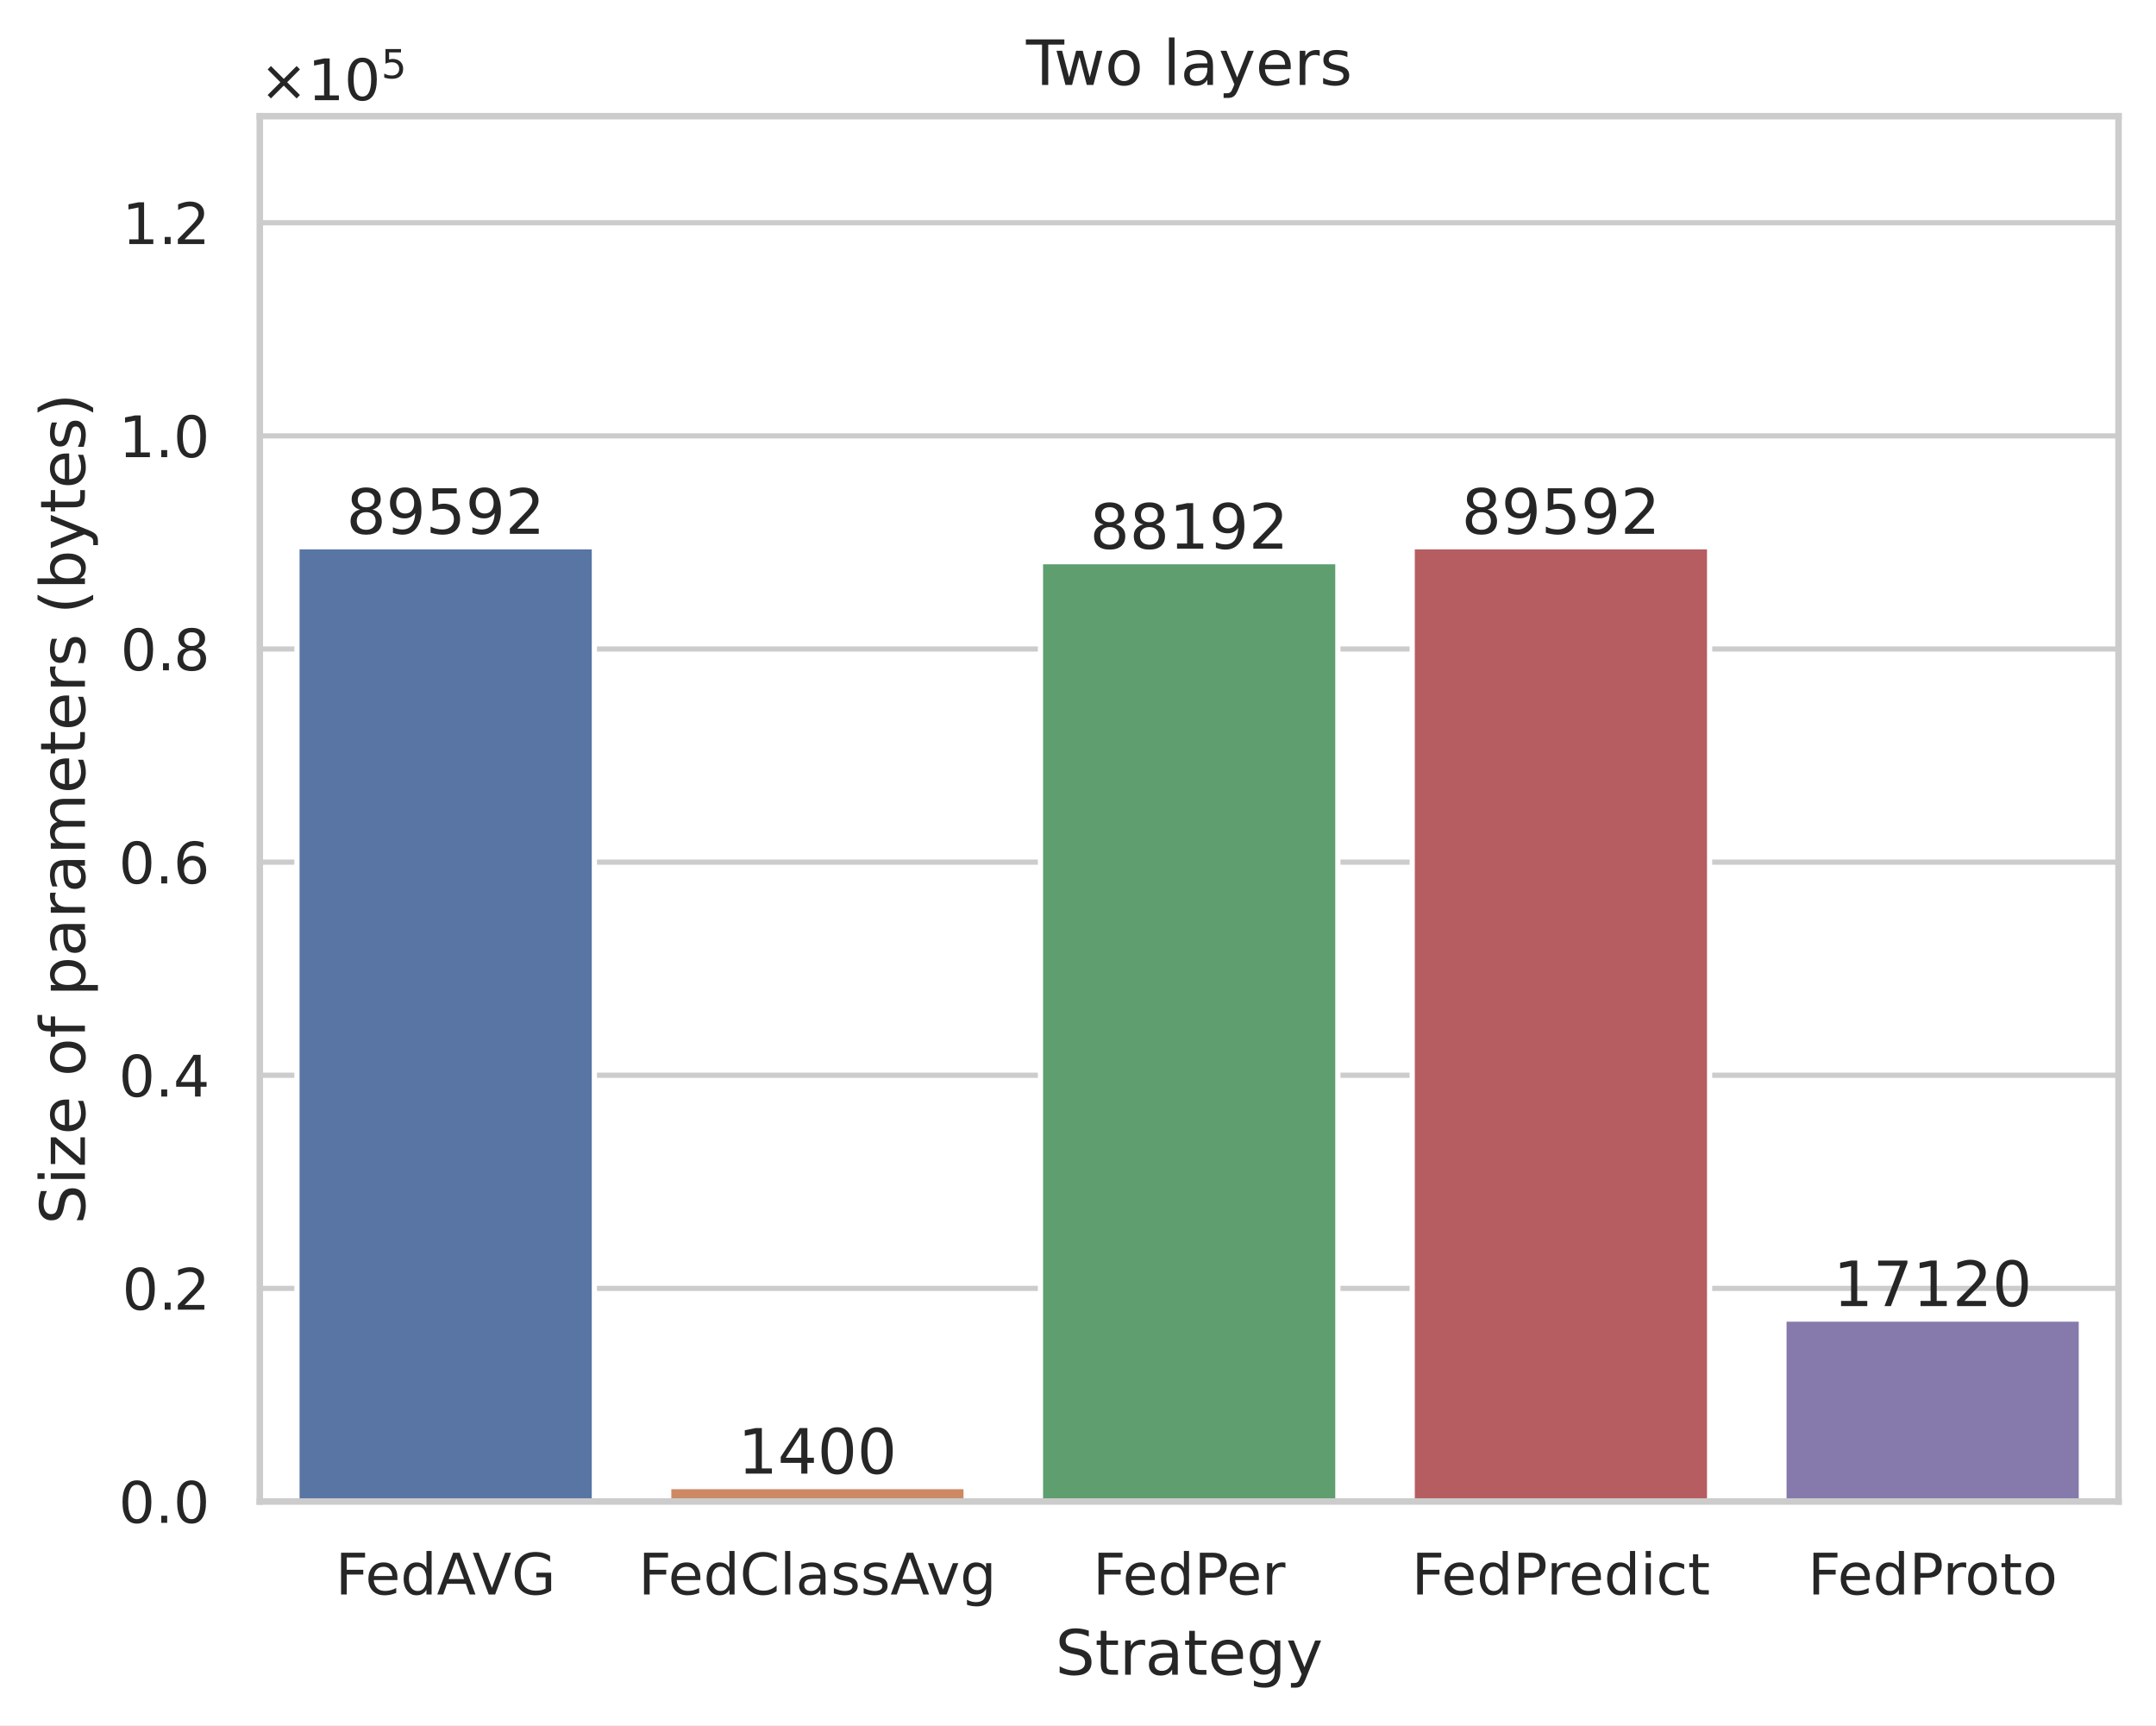
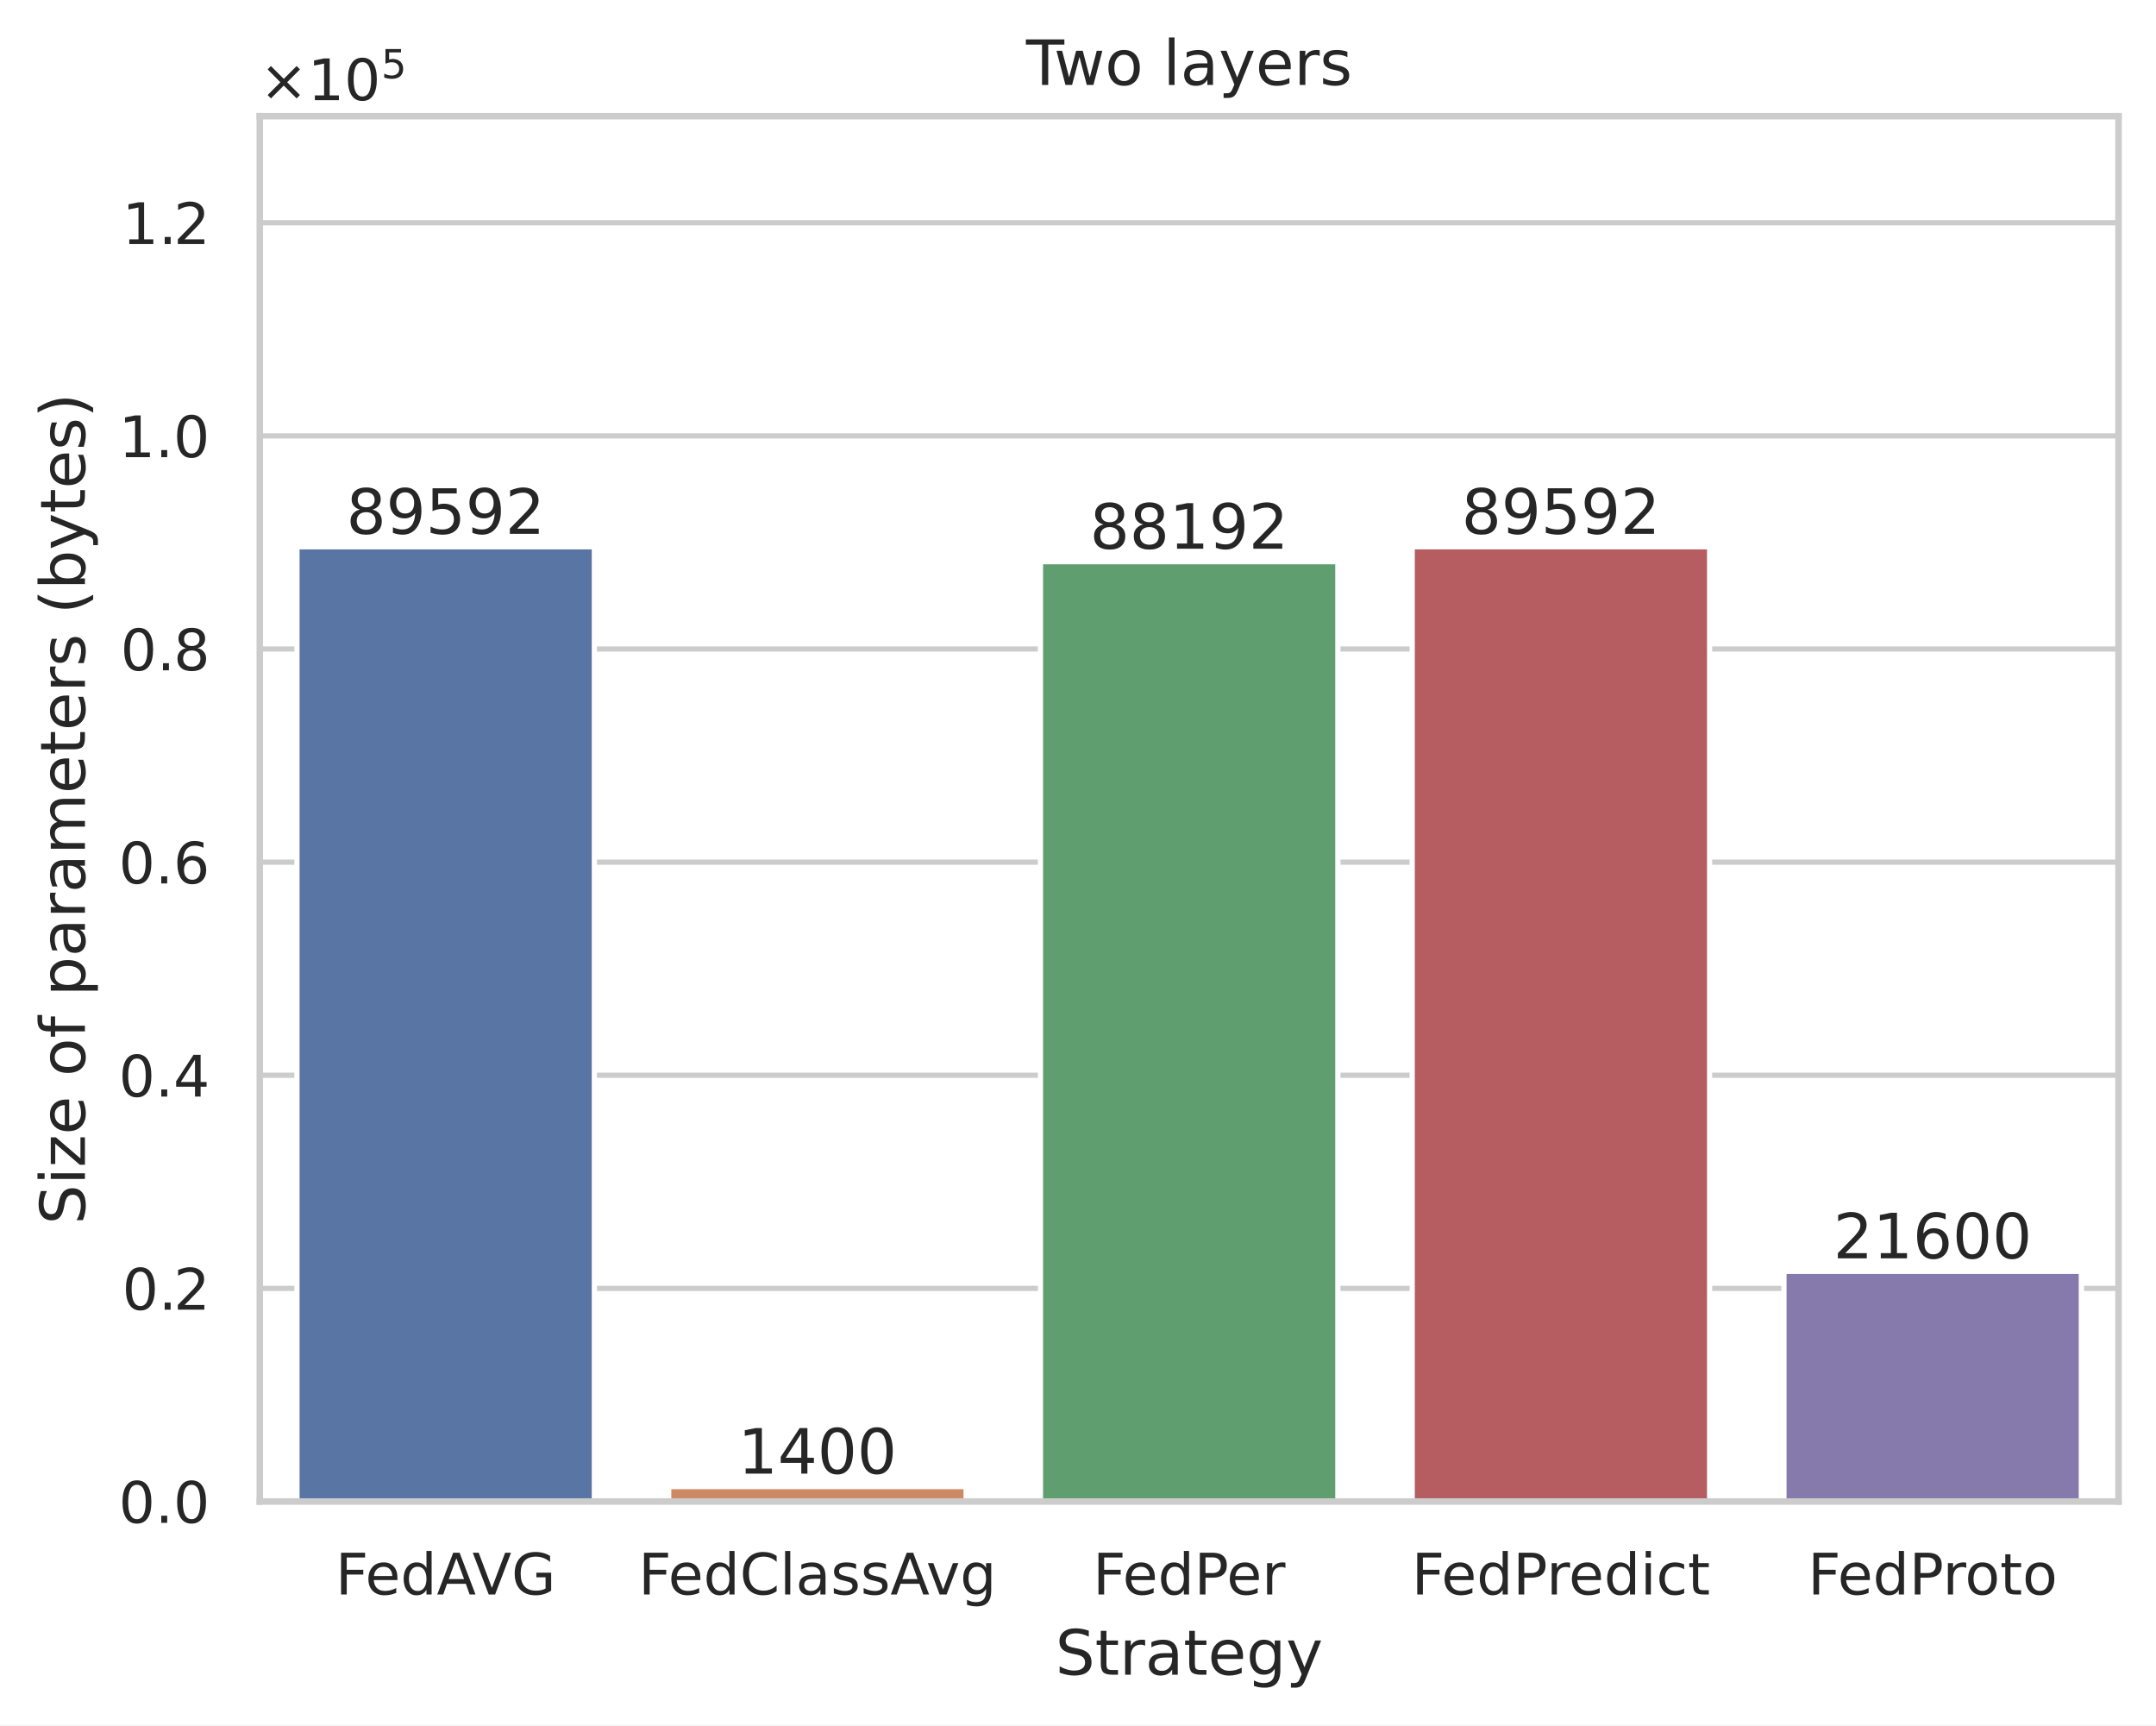
<svg xmlns="http://www.w3.org/2000/svg" xmlns:xlink="http://www.w3.org/1999/xlink" width="414.234pt" height="331.39pt" viewBox="0 0 414.234 331.39" version="1.1">
  <defs>
    <style type="text/css">*{stroke-linejoin: round; stroke-linecap: butt}</style>
  </defs>
  <g id="figure_1">
    <g id="patch_1">
      <path d="M 0 331.39  L 414.234 331.39  L 414.234 0  L 0 0  z " style="fill: #ffffff" />
    </g>
    <g id="axes_1">
      <g id="patch_2">
        <path d="M 49.914 288.43  L 407.034 288.43  L 407.034 22.318  L 49.914 22.318  z " style="fill: #ffffff" />
      </g>
      <g id="matplotlib.axis_1">
        <g id="xtick_1">
          <g id="text_1">
            <g style="fill: #262626" transform="translate(64.45333 306.2884) scale(0.11 -0.11)">
              <defs>
                <path id="DejaVuSans-46" d="M 628 4666  L 3309 4666  L 3309 4134  L 1259 4134  L 1259 2759  L 3109 2759  L 3109 2228  L 1259 2228  L 1259 0  L 628 0  L 628 4666  z " transform="scale(0.015625)" />
                <path id="DejaVuSans-65" d="M 3597 1894  L 3597 1613  L 953 1613  Q 991 1019 1311 708  Q 1631 397 2203 397  Q 2534 397 2845 478  Q 3156 559 3463 722  L 3463 178  Q 3153 47 2828 -22  Q 2503 -91 2169 -91  Q 1331 -91 842 396  Q 353 884 353 1716  Q 353 2575 817 3079  Q 1281 3584 2069 3584  Q 2775 3584 3186 3129  Q 3597 2675 3597 1894  z M 3022 2063  Q 3016 2534 2758 2815  Q 2500 3097 2075 3097  Q 1594 3097 1305 2825  Q 1016 2553 972 2059  L 3022 2063  z " transform="scale(0.015625)" />
                <path id="DejaVuSans-64" d="M 2906 2969  L 2906 4863  L 3481 4863  L 3481 0  L 2906 0  L 2906 525  Q 2725 213 2448 61  Q 2172 -91 1784 -91  Q 1150 -91 751 415  Q 353 922 353 1747  Q 353 2572 751 3078  Q 1150 3584 1784 3584  Q 2172 3584 2448 3432  Q 2725 3281 2906 2969  z M 947 1747  Q 947 1113 1208 752  Q 1469 391 1925 391  Q 2381 391 2643 752  Q 2906 1113 2906 1747  Q 2906 2381 2643 2742  Q 2381 3103 1925 3103  Q 1469 3103 1208 2742  Q 947 2381 947 1747  z " transform="scale(0.015625)" />
                <path id="DejaVuSans-41" d="M 2188 4044  L 1331 1722  L 3047 1722  L 2188 4044  z M 1831 4666  L 2547 4666  L 4325 0  L 3669 0  L 3244 1197  L 1141 1197  L 716 0  L 50 0  L 1831 4666  z " transform="scale(0.015625)" />
                <path id="DejaVuSans-56" d="M 1831 0  L 50 4666  L 709 4666  L 2188 738  L 3669 4666  L 4325 4666  L 2547 0  L 1831 0  z " transform="scale(0.015625)" />
                <path id="DejaVuSans-47" d="M 3809 666  L 3809 1919  L 2778 1919  L 2778 2438  L 4434 2438  L 4434 434  Q 4069 175 3628 42  Q 3188 -91 2688 -91  Q 1594 -91 976 548  Q 359 1188 359 2328  Q 359 3472 976 4111  Q 1594 4750 2688 4750  Q 3144 4750 3555 4637  Q 3966 4525 4313 4306  L 4313 3634  Q 3963 3931 3569 4081  Q 3175 4231 2741 4231  Q 1884 4231 1454 3753  Q 1025 3275 1025 2328  Q 1025 1384 1454 906  Q 1884 428 2741 428  Q 3075 428 3337 486  Q 3600 544 3809 666  z " transform="scale(0.015625)" />
              </defs>
              <use xlink:href="#DejaVuSans-46" />
              <use xlink:href="#DejaVuSans-65" x="52.02" />
              <use xlink:href="#DejaVuSans-64" x="113.543" />
              <use xlink:href="#DejaVuSans-41" x="177.02" />
              <use xlink:href="#DejaVuSans-56" x="239.053" />
              <use xlink:href="#DejaVuSans-47" x="307.461" />
            </g>
          </g>
        </g>
        <g id="xtick_2">
          <g id="text_2">
            <g style="fill: #262626" transform="translate(122.6576 306.2884) scale(0.11 -0.11)">
              <defs>
                <path id="DejaVuSans-43" d="M 4122 4306  L 4122 3641  Q 3803 3938 3442 4084  Q 3081 4231 2675 4231  Q 1875 4231 1450 3742  Q 1025 3253 1025 2328  Q 1025 1406 1450 917  Q 1875 428 2675 428  Q 3081 428 3442 575  Q 3803 722 4122 1019  L 4122 359  Q 3791 134 3420 21  Q 3050 -91 2638 -91  Q 1578 -91 968 557  Q 359 1206 359 2328  Q 359 3453 968 4101  Q 1578 4750 2638 4750  Q 3056 4750 3426 4639  Q 3797 4528 4122 4306  z " transform="scale(0.015625)" />
                <path id="DejaVuSans-6c" d="M 603 4863  L 1178 4863  L 1178 0  L 603 0  L 603 4863  z " transform="scale(0.015625)" />
                <path id="DejaVuSans-61" d="M 2194 1759  Q 1497 1759 1228 1600  Q 959 1441 959 1056  Q 959 750 1161 570  Q 1363 391 1709 391  Q 2188 391 2477 730  Q 2766 1069 2766 1631  L 2766 1759  L 2194 1759  z M 3341 1997  L 3341 0  L 2766 0  L 2766 531  Q 2569 213 2275 61  Q 1981 -91 1556 -91  Q 1019 -91 701 211  Q 384 513 384 1019  Q 384 1609 779 1909  Q 1175 2209 1959 2209  L 2766 2209  L 2766 2266  Q 2766 2663 2505 2880  Q 2244 3097 1772 3097  Q 1472 3097 1187 3025  Q 903 2953 641 2809  L 641 3341  Q 956 3463 1253 3523  Q 1550 3584 1831 3584  Q 2591 3584 2966 3190  Q 3341 2797 3341 1997  z " transform="scale(0.015625)" />
                <path id="DejaVuSans-73" d="M 2834 3397  L 2834 2853  Q 2591 2978 2328 3040  Q 2066 3103 1784 3103  Q 1356 3103 1142 2972  Q 928 2841 928 2578  Q 928 2378 1081 2264  Q 1234 2150 1697 2047  L 1894 2003  Q 2506 1872 2764 1633  Q 3022 1394 3022 966  Q 3022 478 2636 193  Q 2250 -91 1575 -91  Q 1294 -91 989 -36  Q 684 19 347 128  L 347 722  Q 666 556 975 473  Q 1284 391 1588 391  Q 1994 391 2212 530  Q 2431 669 2431 922  Q 2431 1156 2273 1281  Q 2116 1406 1581 1522  L 1381 1569  Q 847 1681 609 1914  Q 372 2147 372 2553  Q 372 3047 722 3315  Q 1072 3584 1716 3584  Q 2034 3584 2315 3537  Q 2597 3491 2834 3397  z " transform="scale(0.015625)" />
                <path id="DejaVuSans-76" d="M 191 3500  L 800 3500  L 1894 563  L 2988 3500  L 3597 3500  L 2284 0  L 1503 0  L 191 3500  z " transform="scale(0.015625)" />
                <path id="DejaVuSans-67" d="M 2906 1791  Q 2906 2416 2648 2759  Q 2391 3103 1925 3103  Q 1463 3103 1205 2759  Q 947 2416 947 1791  Q 947 1169 1205 825  Q 1463 481 1925 481  Q 2391 481 2648 825  Q 2906 1169 2906 1791  z M 3481 434  Q 3481 -459 3084 -895  Q 2688 -1331 1869 -1331  Q 1566 -1331 1297 -1286  Q 1028 -1241 775 -1147  L 775 -588  Q 1028 -725 1275 -790  Q 1522 -856 1778 -856  Q 2344 -856 2625 -561  Q 2906 -266 2906 331  L 2906 616  Q 2728 306 2450 153  Q 2172 0 1784 0  Q 1141 0 747 490  Q 353 981 353 1791  Q 353 2603 747 3093  Q 1141 3584 1784 3584  Q 2172 3584 2450 3431  Q 2728 3278 2906 2969  L 2906 3500  L 3481 3500  L 3481 434  z " transform="scale(0.015625)" />
              </defs>
              <use xlink:href="#DejaVuSans-46" />
              <use xlink:href="#DejaVuSans-65" x="52.02" />
              <use xlink:href="#DejaVuSans-64" x="113.543" />
              <use xlink:href="#DejaVuSans-43" x="177.02" />
              <use xlink:href="#DejaVuSans-6c" x="246.844" />
              <use xlink:href="#DejaVuSans-61" x="274.627" />
              <use xlink:href="#DejaVuSans-73" x="335.906" />
              <use xlink:href="#DejaVuSans-73" x="388.006" />
              <use xlink:href="#DejaVuSans-41" x="440.105" />
              <use xlink:href="#DejaVuSans-76" x="502.639" />
              <use xlink:href="#DejaVuSans-67" x="561.818" />
            </g>
          </g>
        </g>
        <g id="xtick_3">
          <g id="text_3">
            <g style="fill: #262626" transform="translate(209.9748 306.2884) scale(0.11 -0.11)">
              <defs>
                <path id="DejaVuSans-50" d="M 1259 4147  L 1259 2394  L 2053 2394  Q 2494 2394 2734 2622  Q 2975 2850 2975 3272  Q 2975 3691 2734 3919  Q 2494 4147 2053 4147  L 1259 4147  z M 628 4666  L 2053 4666  Q 2838 4666 3239 4311  Q 3641 3956 3641 3272  Q 3641 2581 3239 2228  Q 2838 1875 2053 1875  L 1259 1875  L 1259 0  L 628 0  L 628 4666  z " transform="scale(0.015625)" />
                <path id="DejaVuSans-72" d="M 2631 2963  Q 2534 3019 2420 3045  Q 2306 3072 2169 3072  Q 1681 3072 1420 2755  Q 1159 2438 1159 1844  L 1159 0  L 581 0  L 581 3500  L 1159 3500  L 1159 2956  Q 1341 3275 1631 3429  Q 1922 3584 2338 3584  Q 2397 3584 2469 3576  Q 2541 3569 2628 3553  L 2631 2963  z " transform="scale(0.015625)" />
              </defs>
              <use xlink:href="#DejaVuSans-46" />
              <use xlink:href="#DejaVuSans-65" x="52.02" />
              <use xlink:href="#DejaVuSans-64" x="113.543" />
              <use xlink:href="#DejaVuSans-50" x="177.02" />
              <use xlink:href="#DejaVuSans-65" x="233.697" />
              <use xlink:href="#DejaVuSans-72" x="295.221" />
            </g>
          </g>
        </g>
        <g id="xtick_4">
          <g id="text_4">
            <g style="fill: #262626" transform="translate(271.2195 306.2884) scale(0.11 -0.11)">
              <defs>
                <path id="DejaVuSans-69" d="M 603 3500  L 1178 3500  L 1178 0  L 603 0  L 603 3500  z M 603 4863  L 1178 4863  L 1178 4134  L 603 4134  L 603 4863  z " transform="scale(0.015625)" />
                <path id="DejaVuSans-63" d="M 3122 3366  L 3122 2828  Q 2878 2963 2633 3030  Q 2388 3097 2138 3097  Q 1578 3097 1268 2742  Q 959 2388 959 1747  Q 959 1106 1268 751  Q 1578 397 2138 397  Q 2388 397 2633 464  Q 2878 531 3122 666  L 3122 134  Q 2881 22 2623 -34  Q 2366 -91 2075 -91  Q 1284 -91 818 406  Q 353 903 353 1747  Q 353 2603 823 3093  Q 1294 3584 2113 3584  Q 2378 3584 2631 3529  Q 2884 3475 3122 3366  z " transform="scale(0.015625)" />
                <path id="DejaVuSans-74" d="M 1172 4494  L 1172 3500  L 2356 3500  L 2356 3053  L 1172 3053  L 1172 1153  Q 1172 725 1289 603  Q 1406 481 1766 481  L 2356 481  L 2356 0  L 1766 0  Q 1100 0 847 248  Q 594 497 594 1153  L 594 3053  L 172 3053  L 172 3500  L 594 3500  L 594 4494  L 1172 4494  z " transform="scale(0.015625)" />
              </defs>
              <use xlink:href="#DejaVuSans-46" />
              <use xlink:href="#DejaVuSans-65" x="52.02" />
              <use xlink:href="#DejaVuSans-64" x="113.543" />
              <use xlink:href="#DejaVuSans-50" x="177.02" />
              <use xlink:href="#DejaVuSans-72" x="235.572" />
              <use xlink:href="#DejaVuSans-65" x="274.436" />
              <use xlink:href="#DejaVuSans-64" x="335.959" />
              <use xlink:href="#DejaVuSans-69" x="399.436" />
              <use xlink:href="#DejaVuSans-63" x="427.219" />
              <use xlink:href="#DejaVuSans-74" x="482.199" />
            </g>
          </g>
        </g>
        <g id="xtick_5">
          <g id="text_5">
            <g style="fill: #262626" transform="translate(347.3409 306.2884) scale(0.11 -0.11)">
              <defs>
                <path id="DejaVuSans-6f" d="M 1959 3097  Q 1497 3097 1228 2736  Q 959 2375 959 1747  Q 959 1119 1226 758  Q 1494 397 1959 397  Q 2419 397 2687 759  Q 2956 1122 2956 1747  Q 2956 2369 2687 2733  Q 2419 3097 1959 3097  z M 1959 3584  Q 2709 3584 3137 3096  Q 3566 2609 3566 1747  Q 3566 888 3137 398  Q 2709 -91 1959 -91  Q 1206 -91 779 398  Q 353 888 353 1747  Q 353 2609 779 3096  Q 1206 3584 1959 3584  z " transform="scale(0.015625)" />
              </defs>
              <use xlink:href="#DejaVuSans-46" />
              <use xlink:href="#DejaVuSans-65" x="52.02" />
              <use xlink:href="#DejaVuSans-64" x="113.543" />
              <use xlink:href="#DejaVuSans-50" x="177.02" />
              <use xlink:href="#DejaVuSans-72" x="235.572" />
              <use xlink:href="#DejaVuSans-6f" x="274.436" />
              <use xlink:href="#DejaVuSans-74" x="335.617" />
              <use xlink:href="#DejaVuSans-6f" x="374.826" />
            </g>
          </g>
        </g>
        <g id="text_6">
          <g style="fill: #262626" transform="translate(202.7647 321.6942) scale(0.12 -0.12)">
            <defs>
              <path id="DejaVuSans-53" d="M 3425 4513  L 3425 3897  Q 3066 4069 2747 4153  Q 2428 4238 2131 4238  Q 1616 4238 1336 4038  Q 1056 3838 1056 3469  Q 1056 3159 1242 3001  Q 1428 2844 1947 2747  L 2328 2669  Q 3034 2534 3370 2195  Q 3706 1856 3706 1288  Q 3706 609 3251 259  Q 2797 -91 1919 -91  Q 1588 -91 1214 -16  Q 841 59 441 206  L 441 856  Q 825 641 1194 531  Q 1563 422 1919 422  Q 2459 422 2753 634  Q 3047 847 3047 1241  Q 3047 1584 2836 1778  Q 2625 1972 2144 2069  L 1759 2144  Q 1053 2284 737 2584  Q 422 2884 422 3419  Q 422 4038 858 4394  Q 1294 4750 2059 4750  Q 2388 4750 2728 4690  Q 3069 4631 3425 4513  z " transform="scale(0.015625)" />
              <path id="DejaVuSans-79" d="M 2059 -325  Q 1816 -950 1584 -1140  Q 1353 -1331 966 -1331  L 506 -1331  L 506 -850  L 844 -850  Q 1081 -850 1212 -737  Q 1344 -625 1503 -206  L 1606 56  L 191 3500  L 800 3500  L 1894 763  L 2988 3500  L 3597 3500  L 2059 -325  z " transform="scale(0.015625)" />
            </defs>
            <use xlink:href="#DejaVuSans-53" />
            <use xlink:href="#DejaVuSans-74" x="63.477" />
            <use xlink:href="#DejaVuSans-72" x="102.686" />
            <use xlink:href="#DejaVuSans-61" x="143.799" />
            <use xlink:href="#DejaVuSans-74" x="205.078" />
            <use xlink:href="#DejaVuSans-65" x="244.287" />
            <use xlink:href="#DejaVuSans-67" x="305.811" />
            <use xlink:href="#DejaVuSans-79" x="369.287" />
          </g>
        </g>
      </g>
      <g id="matplotlib.axis_2">
        <g id="ytick_1">
          <g id="line2d_1">
-             <path d="M 49.914 288.43  L 407.034 288.43  " clip-path="url(#p8d1e73030b)" style="fill: none; stroke: #cccccc; stroke-linecap: round" />
+             <path d="M 49.914 288.43  L 407.034 288.43  " clip-path="url(#p4b63886692)" style="fill: none; stroke: #cccccc; stroke-linecap: round" />
          </g>
          <g id="text_7">
            <g style="fill: #262626" transform="translate(22.81375 292.6093) scale(0.11 -0.11)">
              <defs>
                <path id="DejaVuSans-30" d="M 2034 4250  Q 1547 4250 1301 3770  Q 1056 3291 1056 2328  Q 1056 1369 1301 889  Q 1547 409 2034 409  Q 2525 409 2770 889  Q 3016 1369 3016 2328  Q 3016 3291 2770 3770  Q 2525 4250 2034 4250  z M 2034 4750  Q 2819 4750 3233 4129  Q 3647 3509 3647 2328  Q 3647 1150 3233 529  Q 2819 -91 2034 -91  Q 1250 -91 836 529  Q 422 1150 422 2328  Q 422 3509 836 4129  Q 1250 4750 2034 4750  z " transform="scale(0.015625)" />
                <path id="DejaVuSans-2e" d="M 684 794  L 1344 794  L 1344 0  L 684 0  L 684 794  z " transform="scale(0.015625)" />
              </defs>
              <use xlink:href="#DejaVuSans-30" transform="translate(0 0.78125)" />
              <use xlink:href="#DejaVuSans-2e" transform="translate(63.62305 0.78125)" />
              <use xlink:href="#DejaVuSans-30" transform="translate(95.41016 0.78125)" />
            </g>
          </g>
        </g>
        <g id="ytick_2">
          <g id="line2d_2">
-             <path d="M 49.914 247.49  L 407.034 247.49  " clip-path="url(#p8d1e73030b)" style="fill: none; stroke: #cccccc; stroke-linecap: round" />
+             <path d="M 49.914 247.49  L 407.034 247.49  " clip-path="url(#p4b63886692)" style="fill: none; stroke: #cccccc; stroke-linecap: round" />
          </g>
          <g id="text_8">
            <g style="fill: #262626" transform="translate(23.47375 251.669) scale(0.11 -0.11)">
              <defs>
                <path id="DejaVuSans-32" d="M 1228 531  L 3431 531  L 3431 0  L 469 0  L 469 531  Q 828 903 1448 1529  Q 2069 2156 2228 2338  Q 2531 2678 2651 2914  Q 2772 3150 2772 3378  Q 2772 3750 2511 3984  Q 2250 4219 1831 4219  Q 1534 4219 1204 4116  Q 875 4013 500 3803  L 500 4441  Q 881 4594 1212 4672  Q 1544 4750 1819 4750  Q 2544 4750 2975 4387  Q 3406 4025 3406 3419  Q 3406 3131 3298 2873  Q 3191 2616 2906 2266  Q 2828 2175 2409 1742  Q 1991 1309 1228 531  z " transform="scale(0.015625)" />
              </defs>
              <use xlink:href="#DejaVuSans-30" transform="translate(0 0.78125)" />
              <use xlink:href="#DejaVuSans-2e" transform="translate(63.62305 0.78125)" />
              <use xlink:href="#DejaVuSans-32" transform="translate(89.91016 0.78125)" />
            </g>
          </g>
        </g>
        <g id="ytick_3">
          <g id="line2d_3">
-             <path d="M 49.914 206.55  L 407.034 206.55  " clip-path="url(#p8d1e73030b)" style="fill: none; stroke: #cccccc; stroke-linecap: round" />
+             <path d="M 49.914 206.55  L 407.034 206.55  " clip-path="url(#p4b63886692)" style="fill: none; stroke: #cccccc; stroke-linecap: round" />
          </g>
          <g id="text_9">
            <g style="fill: #262626" transform="translate(22.81375 210.7286) scale(0.11 -0.11)">
              <defs>
                <path id="DejaVuSans-34" d="M 2419 4116  L 825 1625  L 2419 1625  L 2419 4116  z M 2253 4666  L 3047 4666  L 3047 1625  L 3713 1625  L 3713 1100  L 3047 1100  L 3047 0  L 2419 0  L 2419 1100  L 313 1100  L 313 1709  L 2253 4666  z " transform="scale(0.015625)" />
              </defs>
              <use xlink:href="#DejaVuSans-30" transform="translate(0 0.78125)" />
              <use xlink:href="#DejaVuSans-2e" transform="translate(63.62305 0.78125)" />
              <use xlink:href="#DejaVuSans-34" transform="translate(95.41016 0.78125)" />
            </g>
          </g>
        </g>
        <g id="ytick_4">
          <g id="line2d_4">
-             <path d="M 49.914 165.609  L 407.034 165.609  " clip-path="url(#p8d1e73030b)" style="fill: none; stroke: #cccccc; stroke-linecap: round" />
+             <path d="M 49.914 165.609  L 407.034 165.609  " clip-path="url(#p4b63886692)" style="fill: none; stroke: #cccccc; stroke-linecap: round" />
          </g>
          <g id="text_10">
            <g style="fill: #262626" transform="translate(22.81375 169.7883) scale(0.11 -0.11)">
              <defs>
                <path id="DejaVuSans-36" d="M 2113 2584  Q 1688 2584 1439 2293  Q 1191 2003 1191 1497  Q 1191 994 1439 701  Q 1688 409 2113 409  Q 2538 409 2786 701  Q 3034 994 3034 1497  Q 3034 2003 2786 2293  Q 2538 2584 2113 2584  z M 3366 4563  L 3366 3988  Q 3128 4100 2886 4159  Q 2644 4219 2406 4219  Q 1781 4219 1451 3797  Q 1122 3375 1075 2522  Q 1259 2794 1537 2939  Q 1816 3084 2150 3084  Q 2853 3084 3261 2657  Q 3669 2231 3669 1497  Q 3669 778 3244 343  Q 2819 -91 2113 -91  Q 1303 -91 875 529  Q 447 1150 447 2328  Q 447 3434 972 4092  Q 1497 4750 2381 4750  Q 2619 4750 2861 4703  Q 3103 4656 3366 4563  z " transform="scale(0.015625)" />
              </defs>
              <use xlink:href="#DejaVuSans-30" transform="translate(0 0.78125)" />
              <use xlink:href="#DejaVuSans-2e" transform="translate(63.62305 0.78125)" />
              <use xlink:href="#DejaVuSans-36" transform="translate(95.41016 0.78125)" />
            </g>
          </g>
        </g>
        <g id="ytick_5">
          <g id="line2d_5">
-             <path d="M 49.914 124.669  L 407.034 124.669  " clip-path="url(#p8d1e73030b)" style="fill: none; stroke: #cccccc; stroke-linecap: round" />
+             <path d="M 49.914 124.669  L 407.034 124.669  " clip-path="url(#p4b63886692)" style="fill: none; stroke: #cccccc; stroke-linecap: round" />
          </g>
          <g id="text_11">
            <g style="fill: #262626" transform="translate(23.14375 128.848) scale(0.11 -0.11)">
              <defs>
                <path id="DejaVuSans-38" d="M 2034 2216  Q 1584 2216 1326 1975  Q 1069 1734 1069 1313  Q 1069 891 1326 650  Q 1584 409 2034 409  Q 2484 409 2743 651  Q 3003 894 3003 1313  Q 3003 1734 2745 1975  Q 2488 2216 2034 2216  z M 1403 2484  Q 997 2584 770 2862  Q 544 3141 544 3541  Q 544 4100 942 4425  Q 1341 4750 2034 4750  Q 2731 4750 3128 4425  Q 3525 4100 3525 3541  Q 3525 3141 3298 2862  Q 3072 2584 2669 2484  Q 3125 2378 3379 2068  Q 3634 1759 3634 1313  Q 3634 634 3220 271  Q 2806 -91 2034 -91  Q 1263 -91 848 271  Q 434 634 434 1313  Q 434 1759 690 2068  Q 947 2378 1403 2484  z M 1172 3481  Q 1172 3119 1398 2916  Q 1625 2713 2034 2713  Q 2441 2713 2670 2916  Q 2900 3119 2900 3481  Q 2900 3844 2670 4047  Q 2441 4250 2034 4250  Q 1625 4250 1398 4047  Q 1172 3844 1172 3481  z " transform="scale(0.015625)" />
              </defs>
              <use xlink:href="#DejaVuSans-30" transform="translate(0 0.78125)" />
              <use xlink:href="#DejaVuSans-2e" transform="translate(63.62305 0.78125)" />
              <use xlink:href="#DejaVuSans-38" transform="translate(92.78516 0.78125)" />
            </g>
          </g>
        </g>
        <g id="ytick_6">
          <g id="line2d_6">
-             <path d="M 49.914 83.729  L 407.034 83.729  " clip-path="url(#p8d1e73030b)" style="fill: none; stroke: #cccccc; stroke-linecap: round" />
+             <path d="M 49.914 83.729  L 407.034 83.729  " clip-path="url(#p4b63886692)" style="fill: none; stroke: #cccccc; stroke-linecap: round" />
          </g>
          <g id="text_12">
            <g style="fill: #262626" transform="translate(22.81375 87.90773) scale(0.11 -0.11)">
              <defs>
                <path id="DejaVuSans-31" d="M 794 531  L 1825 531  L 1825 4091  L 703 3866  L 703 4441  L 1819 4666  L 2450 4666  L 2450 531  L 3481 531  L 3481 0  L 794 0  L 794 531  z " transform="scale(0.015625)" />
              </defs>
              <use xlink:href="#DejaVuSans-31" transform="translate(0 0.78125)" />
              <use xlink:href="#DejaVuSans-2e" transform="translate(63.62305 0.78125)" />
              <use xlink:href="#DejaVuSans-30" transform="translate(95.41016 0.78125)" />
            </g>
          </g>
        </g>
        <g id="ytick_7">
          <g id="line2d_7">
-             <path d="M 49.914 42.788  L 407.034 42.788  " clip-path="url(#p8d1e73030b)" style="fill: none; stroke: #cccccc; stroke-linecap: round" />
+             <path d="M 49.914 42.788  L 407.034 42.788  " clip-path="url(#p4b63886692)" style="fill: none; stroke: #cccccc; stroke-linecap: round" />
          </g>
          <g id="text_13">
            <g style="fill: #262626" transform="translate(23.47375 46.96742) scale(0.11 -0.11)">
              <use xlink:href="#DejaVuSans-31" transform="translate(0 0.78125)" />
              <use xlink:href="#DejaVuSans-2e" transform="translate(63.62305 0.78125)" />
              <use xlink:href="#DejaVuSans-32" transform="translate(89.91016 0.78125)" />
            </g>
          </g>
        </g>
        <g id="text_14">
          <g style="fill: #262626" transform="translate(16.31812 235.2088) rotate(-90) scale(0.12 -0.12)">
            <defs>
              <path id="DejaVuSans-7a" d="M 353 3500  L 3084 3500  L 3084 2975  L 922 459  L 3084 459  L 3084 0  L 275 0  L 275 525  L 2438 3041  L 353 3041  L 353 3500  z " transform="scale(0.015625)" />
              <path id="DejaVuSans-20" transform="scale(0.015625)" />
              <path id="DejaVuSans-66" d="M 2375 4863  L 2375 4384  L 1825 4384  Q 1516 4384 1395 4259  Q 1275 4134 1275 3809  L 1275 3500  L 2222 3500  L 2222 3053  L 1275 3053  L 1275 0  L 697 0  L 697 3053  L 147 3053  L 147 3500  L 697 3500  L 697 3744  Q 697 4328 969 4595  Q 1241 4863 1831 4863  L 2375 4863  z " transform="scale(0.015625)" />
              <path id="DejaVuSans-70" d="M 1159 525  L 1159 -1331  L 581 -1331  L 581 3500  L 1159 3500  L 1159 2969  Q 1341 3281 1617 3432  Q 1894 3584 2278 3584  Q 2916 3584 3314 3078  Q 3713 2572 3713 1747  Q 3713 922 3314 415  Q 2916 -91 2278 -91  Q 1894 -91 1617 61  Q 1341 213 1159 525  z M 3116 1747  Q 3116 2381 2855 2742  Q 2594 3103 2138 3103  Q 1681 3103 1420 2742  Q 1159 2381 1159 1747  Q 1159 1113 1420 752  Q 1681 391 2138 391  Q 2594 391 2855 752  Q 3116 1113 3116 1747  z " transform="scale(0.015625)" />
              <path id="DejaVuSans-6d" d="M 3328 2828  Q 3544 3216 3844 3400  Q 4144 3584 4550 3584  Q 5097 3584 5394 3201  Q 5691 2819 5691 2113  L 5691 0  L 5113 0  L 5113 2094  Q 5113 2597 4934 2840  Q 4756 3084 4391 3084  Q 3944 3084 3684 2787  Q 3425 2491 3425 1978  L 3425 0  L 2847 0  L 2847 2094  Q 2847 2600 2669 2842  Q 2491 3084 2119 3084  Q 1678 3084 1418 2786  Q 1159 2488 1159 1978  L 1159 0  L 581 0  L 581 3500  L 1159 3500  L 1159 2956  Q 1356 3278 1631 3431  Q 1906 3584 2284 3584  Q 2666 3584 2933 3390  Q 3200 3197 3328 2828  z " transform="scale(0.015625)" />
              <path id="DejaVuSans-28" d="M 1984 4856  Q 1566 4138 1362 3434  Q 1159 2731 1159 2009  Q 1159 1288 1364 580  Q 1569 -128 1984 -844  L 1484 -844  Q 1016 -109 783 600  Q 550 1309 550 2009  Q 550 2706 781 3412  Q 1013 4119 1484 4856  L 1984 4856  z " transform="scale(0.015625)" />
              <path id="DejaVuSans-62" d="M 3116 1747  Q 3116 2381 2855 2742  Q 2594 3103 2138 3103  Q 1681 3103 1420 2742  Q 1159 2381 1159 1747  Q 1159 1113 1420 752  Q 1681 391 2138 391  Q 2594 391 2855 752  Q 3116 1113 3116 1747  z M 1159 2969  Q 1341 3281 1617 3432  Q 1894 3584 2278 3584  Q 2916 3584 3314 3078  Q 3713 2572 3713 1747  Q 3713 922 3314 415  Q 2916 -91 2278 -91  Q 1894 -91 1617 61  Q 1341 213 1159 525  L 1159 0  L 581 0  L 581 4863  L 1159 4863  L 1159 2969  z " transform="scale(0.015625)" />
              <path id="DejaVuSans-29" d="M 513 4856  L 1013 4856  Q 1481 4119 1714 3412  Q 1947 2706 1947 2009  Q 1947 1309 1714 600  Q 1481 -109 1013 -844  L 513 -844  Q 928 -128 1133 580  Q 1338 1288 1338 2009  Q 1338 2731 1133 3434  Q 928 4138 513 4856  z " transform="scale(0.015625)" />
            </defs>
            <use xlink:href="#DejaVuSans-53" />
            <use xlink:href="#DejaVuSans-69" x="63.477" />
            <use xlink:href="#DejaVuSans-7a" x="91.26" />
            <use xlink:href="#DejaVuSans-65" x="143.75" />
            <use xlink:href="#DejaVuSans-20" x="205.273" />
            <use xlink:href="#DejaVuSans-6f" x="237.061" />
            <use xlink:href="#DejaVuSans-66" x="298.242" />
            <use xlink:href="#DejaVuSans-20" x="333.447" />
            <use xlink:href="#DejaVuSans-70" x="365.234" />
            <use xlink:href="#DejaVuSans-61" x="428.711" />
            <use xlink:href="#DejaVuSans-72" x="489.99" />
            <use xlink:href="#DejaVuSans-61" x="531.104" />
            <use xlink:href="#DejaVuSans-6d" x="592.383" />
            <use xlink:href="#DejaVuSans-65" x="689.795" />
            <use xlink:href="#DejaVuSans-74" x="751.318" />
            <use xlink:href="#DejaVuSans-65" x="790.527" />
            <use xlink:href="#DejaVuSans-72" x="852.051" />
            <use xlink:href="#DejaVuSans-73" x="893.164" />
            <use xlink:href="#DejaVuSans-20" x="945.264" />
            <use xlink:href="#DejaVuSans-28" x="977.051" />
            <use xlink:href="#DejaVuSans-62" x="1016.064" />
            <use xlink:href="#DejaVuSans-79" x="1079.541" />
            <use xlink:href="#DejaVuSans-74" x="1138.721" />
            <use xlink:href="#DejaVuSans-65" x="1177.93" />
            <use xlink:href="#DejaVuSans-73" x="1239.453" />
            <use xlink:href="#DejaVuSans-29" x="1291.553" />
          </g>
        </g>
        <g id="text_15">
          <g style="fill: #262626" transform="translate(49.91375 19.31812) scale(0.11 -0.11)">
            <defs>
              <path id="DejaVuSans-d7" d="M 4488 3438  L 3059 2003  L 4488 575  L 4116 197  L 2681 1631  L 1247 197  L 878 575  L 2303 2003  L 878 3438  L 1247 3816  L 2681 2381  L 4116 3816  L 4488 3438  z " transform="scale(0.015625)" />
              <path id="DejaVuSans-35" d="M 691 4666  L 3169 4666  L 3169 4134  L 1269 4134  L 1269 2991  Q 1406 3038 1543 3061  Q 1681 3084 1819 3084  Q 2600 3084 3056 2656  Q 3513 2228 3513 1497  Q 3513 744 3044 326  Q 2575 -91 1722 -91  Q 1428 -91 1123 -41  Q 819 9 494 109  L 494 744  Q 775 591 1075 516  Q 1375 441 1709 441  Q 2250 441 2565 725  Q 2881 1009 2881 1497  Q 2881 1984 2565 2268  Q 2250 2553 1709 2553  Q 1456 2553 1204 2497  Q 953 2441 691 2322  L 691 4666  z " transform="scale(0.015625)" />
            </defs>
            <use xlink:href="#DejaVuSans-d7" transform="translate(0 0.684375)" />
            <use xlink:href="#DejaVuSans-31" transform="translate(83.78906 0.684375)" />
            <use xlink:href="#DejaVuSans-30" transform="translate(147.4121 0.684375)" />
            <use xlink:href="#DejaVuSans-35" transform="translate(211.9922 38.96563) scale(0.7)" />
          </g>
        </g>
      </g>
      <g id="patch_3">
-         <path d="M 57.056 288.43  L 114.195 288.43  L 114.195 105.034  L 57.056 105.034  z " clip-path="url(#p8d1e73030b)" style="fill: #5875a4; stroke: #ffffff; stroke-linejoin: miter" />
+         <path d="M 57.056 288.43  L 114.195 288.43  L 114.195 105.034  L 57.056 105.034  z " clip-path="url(#p4b63886692)" style="fill: #5875a4; stroke: #ffffff; stroke-linejoin: miter" />
      </g>
      <g id="patch_4">
-         <path d="M 128.48 288.43  L 185.619 288.43  L 185.619 285.564  L 128.48 285.564  z " clip-path="url(#p8d1e73030b)" style="fill: #cc8963; stroke: #ffffff; stroke-linejoin: miter" />
+         <path d="M 128.48 288.43  L 185.619 288.43  L 185.619 285.564  L 128.48 285.564  z " clip-path="url(#p4b63886692)" style="fill: #cc8963; stroke: #ffffff; stroke-linejoin: miter" />
      </g>
      <g id="patch_5">
-         <path d="M 199.904 288.43  L 257.043 288.43  L 257.043 107.9  L 199.904 107.9  z " clip-path="url(#p8d1e73030b)" style="fill: #5f9e6e; stroke: #ffffff; stroke-linejoin: miter" />
+         <path d="M 199.904 288.43  L 257.043 288.43  L 257.043 107.9  L 199.904 107.9  z " clip-path="url(#p4b63886692)" style="fill: #5f9e6e; stroke: #ffffff; stroke-linejoin: miter" />
      </g>
      <g id="patch_6">
-         <path d="M 271.328 288.43  L 328.467 288.43  L 328.467 105.034  L 271.328 105.034  z " clip-path="url(#p8d1e73030b)" style="fill: #b55d60; stroke: #ffffff; stroke-linejoin: miter" />
+         <path d="M 271.328 288.43  L 328.467 288.43  L 328.467 105.034  L 271.328 105.034  z " clip-path="url(#p4b63886692)" style="fill: #b55d60; stroke: #ffffff; stroke-linejoin: miter" />
      </g>
      <g id="patch_7">
-         <path d="M 342.752 288.43  L 399.891 288.43  L 399.891 253.385  L 342.752 253.385  z " clip-path="url(#p8d1e73030b)" style="fill: #857aab; stroke: #ffffff; stroke-linejoin: miter" />
+         <path d="M 342.752 288.43  L 399.891 288.43  L 399.891 244.215  L 342.752 244.215  z " clip-path="url(#p4b63886692)" style="fill: #857aab; stroke: #ffffff; stroke-linejoin: miter" />
      </g>
      <g id="line2d_8">
-         <path clip-path="url(#p8d1e73030b)" style="fill: none; stroke: #424242; stroke-width: 2.7; stroke-linecap: round" />
+         <path clip-path="url(#p4b63886692)" style="fill: none; stroke: #424242; stroke-width: 2.7; stroke-linecap: round" />
      </g>
      <g id="line2d_9">
-         <path clip-path="url(#p8d1e73030b)" style="fill: none; stroke: #424242; stroke-width: 2.7; stroke-linecap: round" />
+         <path clip-path="url(#p4b63886692)" style="fill: none; stroke: #424242; stroke-width: 2.7; stroke-linecap: round" />
      </g>
      <g id="line2d_10">
-         <path clip-path="url(#p8d1e73030b)" style="fill: none; stroke: #424242; stroke-width: 2.7; stroke-linecap: round" />
+         <path clip-path="url(#p4b63886692)" style="fill: none; stroke: #424242; stroke-width: 2.7; stroke-linecap: round" />
      </g>
      <g id="line2d_11">
-         <path clip-path="url(#p8d1e73030b)" style="fill: none; stroke: #424242; stroke-width: 2.7; stroke-linecap: round" />
+         <path clip-path="url(#p4b63886692)" style="fill: none; stroke: #424242; stroke-width: 2.7; stroke-linecap: round" />
      </g>
      <g id="line2d_12">
-         <path clip-path="url(#p8d1e73030b)" style="fill: none; stroke: #424242; stroke-width: 2.7; stroke-linecap: round" />
+         <path clip-path="url(#p4b63886692)" style="fill: none; stroke: #424242; stroke-width: 2.7; stroke-linecap: round" />
      </g>
      <g id="patch_8">
        <path d="M 49.914 288.43  L 49.914 22.318  " style="fill: none; stroke: #cccccc; stroke-width: 1.25; stroke-linejoin: miter; stroke-linecap: square" />
      </g>
      <g id="patch_9">
        <path d="M 407.034 288.43  L 407.034 22.318  " style="fill: none; stroke: #cccccc; stroke-width: 1.25; stroke-linejoin: miter; stroke-linecap: square" />
      </g>
      <g id="patch_10">
        <path d="M 49.914 288.43  L 407.034 288.43  " style="fill: none; stroke: #cccccc; stroke-width: 1.25; stroke-linejoin: miter; stroke-linecap: square" />
      </g>
      <g id="patch_11">
        <path d="M 49.914 22.318  L 407.034 22.318  " style="fill: none; stroke: #cccccc; stroke-width: 1.25; stroke-linejoin: miter; stroke-linecap: square" />
      </g>
      <g id="text_16">
        <g style="fill: #262626" transform="translate(66.53825 102.5383) scale(0.12 -0.12)">
          <defs>
            <path id="DejaVuSans-39" d="M 703 97  L 703 672  Q 941 559 1184 500  Q 1428 441 1663 441  Q 2288 441 2617 861  Q 2947 1281 2994 2138  Q 2813 1869 2534 1725  Q 2256 1581 1919 1581  Q 1219 1581 811 2004  Q 403 2428 403 3163  Q 403 3881 828 4315  Q 1253 4750 1959 4750  Q 2769 4750 3195 4129  Q 3622 3509 3622 2328  Q 3622 1225 3098 567  Q 2575 -91 1691 -91  Q 1453 -91 1209 -44  Q 966 3 703 97  z M 1959 2075  Q 2384 2075 2632 2365  Q 2881 2656 2881 3163  Q 2881 3666 2632 3958  Q 2384 4250 1959 4250  Q 1534 4250 1286 3958  Q 1038 3666 1038 3163  Q 1038 2656 1286 2365  Q 1534 2075 1959 2075  z " transform="scale(0.015625)" />
          </defs>
          <use xlink:href="#DejaVuSans-38" />
          <use xlink:href="#DejaVuSans-39" x="63.623" />
          <use xlink:href="#DejaVuSans-35" x="127.246" />
          <use xlink:href="#DejaVuSans-39" x="190.869" />
          <use xlink:href="#DejaVuSans-32" x="254.492" />
        </g>
      </g>
      <g id="text_17">
        <g style="fill: #262626" transform="translate(141.7798 283.0687) scale(0.12 -0.12)">
          <use xlink:href="#DejaVuSans-31" />
          <use xlink:href="#DejaVuSans-34" x="63.623" />
          <use xlink:href="#DejaVuSans-30" x="127.246" />
          <use xlink:href="#DejaVuSans-30" x="190.869" />
        </g>
      </g>
      <g id="text_18">
        <g style="fill: #262626" transform="translate(209.3862 105.4041) scale(0.12 -0.12)">
          <use xlink:href="#DejaVuSans-38" />
          <use xlink:href="#DejaVuSans-38" x="63.623" />
          <use xlink:href="#DejaVuSans-31" x="127.246" />
          <use xlink:href="#DejaVuSans-39" x="190.869" />
          <use xlink:href="#DejaVuSans-32" x="254.492" />
        </g>
      </g>
      <g id="text_19">
        <g style="fill: #262626" transform="translate(280.8102 102.5383) scale(0.12 -0.12)">
          <use xlink:href="#DejaVuSans-38" />
          <use xlink:href="#DejaVuSans-39" x="63.623" />
          <use xlink:href="#DejaVuSans-35" x="127.246" />
          <use xlink:href="#DejaVuSans-39" x="190.869" />
          <use xlink:href="#DejaVuSans-32" x="254.492" />
        </g>
      </g>
      <g id="text_20">
-         <g style="fill: #262626" transform="translate(352.2342 250.8896) scale(0.12 -0.12)">
-           <defs>
-             <path id="DejaVuSans-37" d="M 525 4666  L 3525 4666  L 3525 4397  L 1831 0  L 1172 0  L 2766 4134  L 525 4134  L 525 4666  z " transform="scale(0.015625)" />
-           </defs>
-           <use xlink:href="#DejaVuSans-31" />
-           <use xlink:href="#DejaVuSans-37" x="63.623" />
-           <use xlink:href="#DejaVuSans-31" x="127.246" />
-           <use xlink:href="#DejaVuSans-32" x="190.869" />
+         <g style="fill: #262626" transform="translate(352.2342 241.719) scale(0.12 -0.12)">
+           <use xlink:href="#DejaVuSans-32" />
+           <use xlink:href="#DejaVuSans-31" x="63.623" />
+           <use xlink:href="#DejaVuSans-36" x="127.246" />
+           <use xlink:href="#DejaVuSans-30" x="190.869" />
          <use xlink:href="#DejaVuSans-30" x="254.492" />
        </g>
      </g>
      <g id="text_21">
        <g style="fill: #262626" transform="translate(197.135 16.31812) scale(0.12 -0.12)">
          <defs>
            <path id="DejaVuSans-54" d="M -19 4666  L 3928 4666  L 3928 4134  L 2272 4134  L 2272 0  L 1638 0  L 1638 4134  L -19 4134  L -19 4666  z " transform="scale(0.015625)" />
            <path id="DejaVuSans-77" d="M 269 3500  L 844 3500  L 1563 769  L 2278 3500  L 2956 3500  L 3675 769  L 4391 3500  L 4966 3500  L 4050 0  L 3372 0  L 2619 2869  L 1863 0  L 1184 0  L 269 3500  z " transform="scale(0.015625)" />
          </defs>
          <use xlink:href="#DejaVuSans-54" />
          <use xlink:href="#DejaVuSans-77" x="44.584" />
          <use xlink:href="#DejaVuSans-6f" x="126.371" />
          <use xlink:href="#DejaVuSans-20" x="187.553" />
          <use xlink:href="#DejaVuSans-6c" x="219.34" />
          <use xlink:href="#DejaVuSans-61" x="247.123" />
          <use xlink:href="#DejaVuSans-79" x="308.402" />
          <use xlink:href="#DejaVuSans-65" x="367.582" />
          <use xlink:href="#DejaVuSans-72" x="429.105" />
          <use xlink:href="#DejaVuSans-73" x="470.219" />
        </g>
      </g>
    </g>
  </g>
  <defs>
-     <clipPath id="p8d1e73030b">
+     <clipPath id="p4b63886692">
      <rect x="49.914" y="22.318" width="357.12" height="266.112" />
    </clipPath>
  </defs>
</svg>
